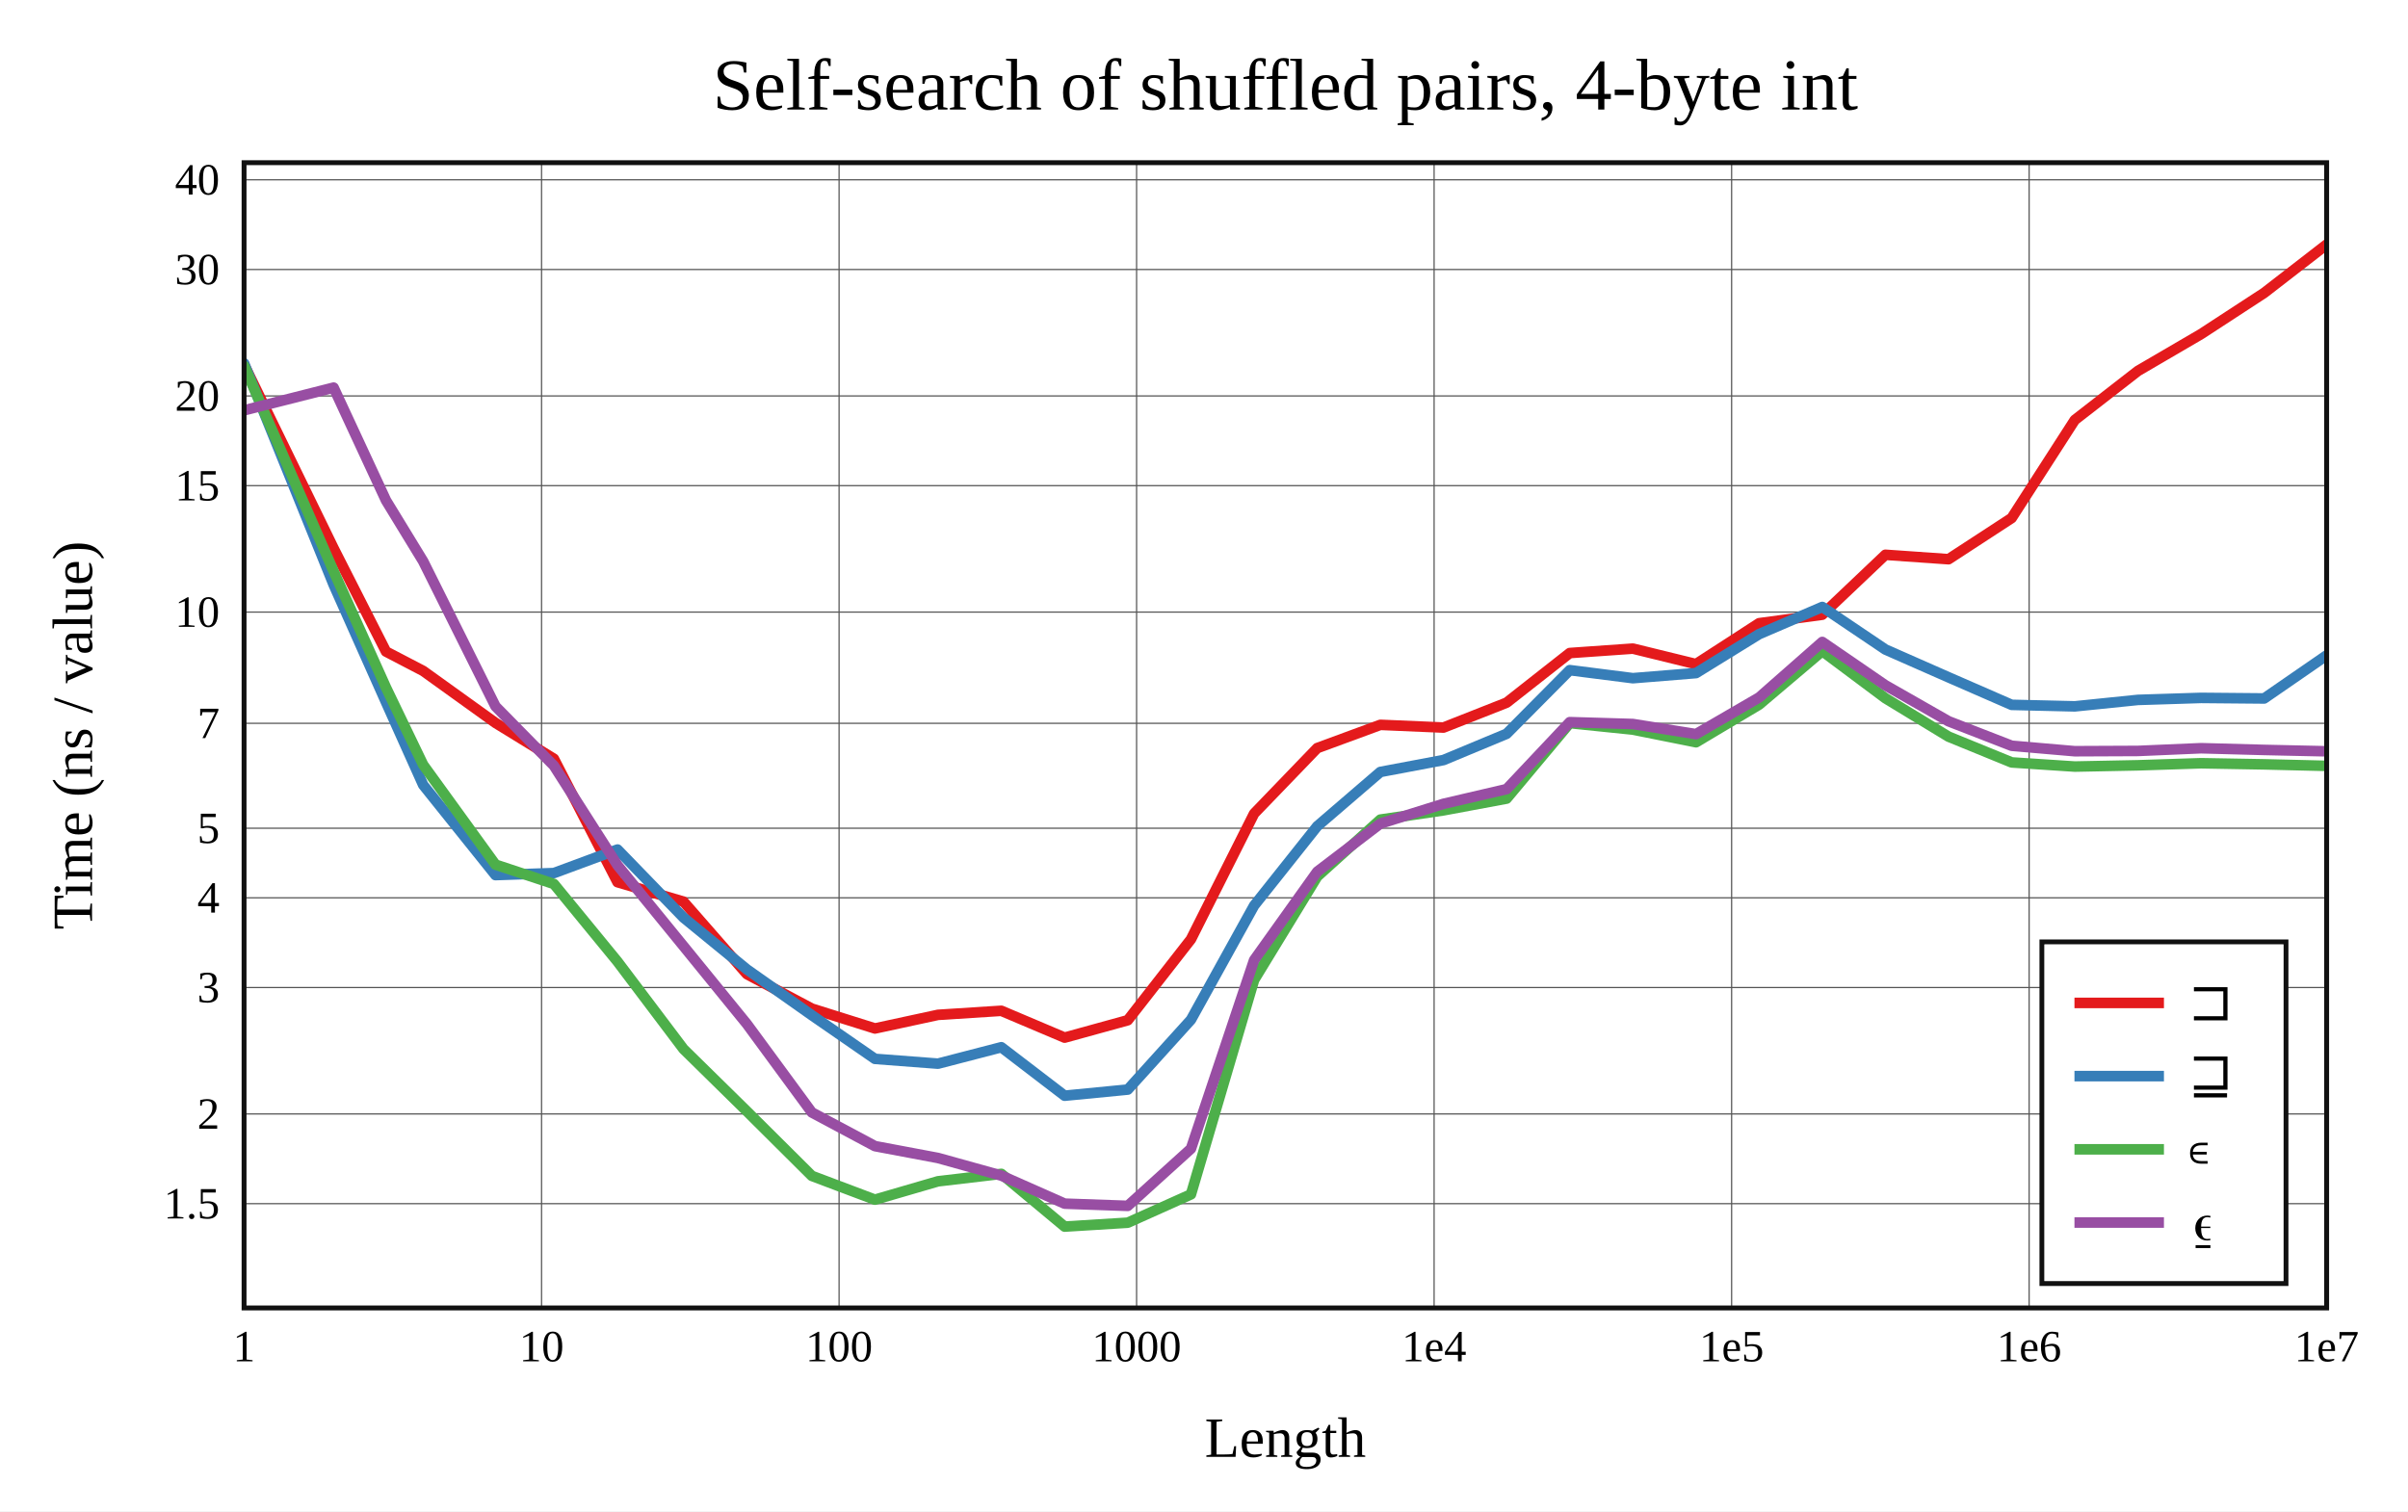
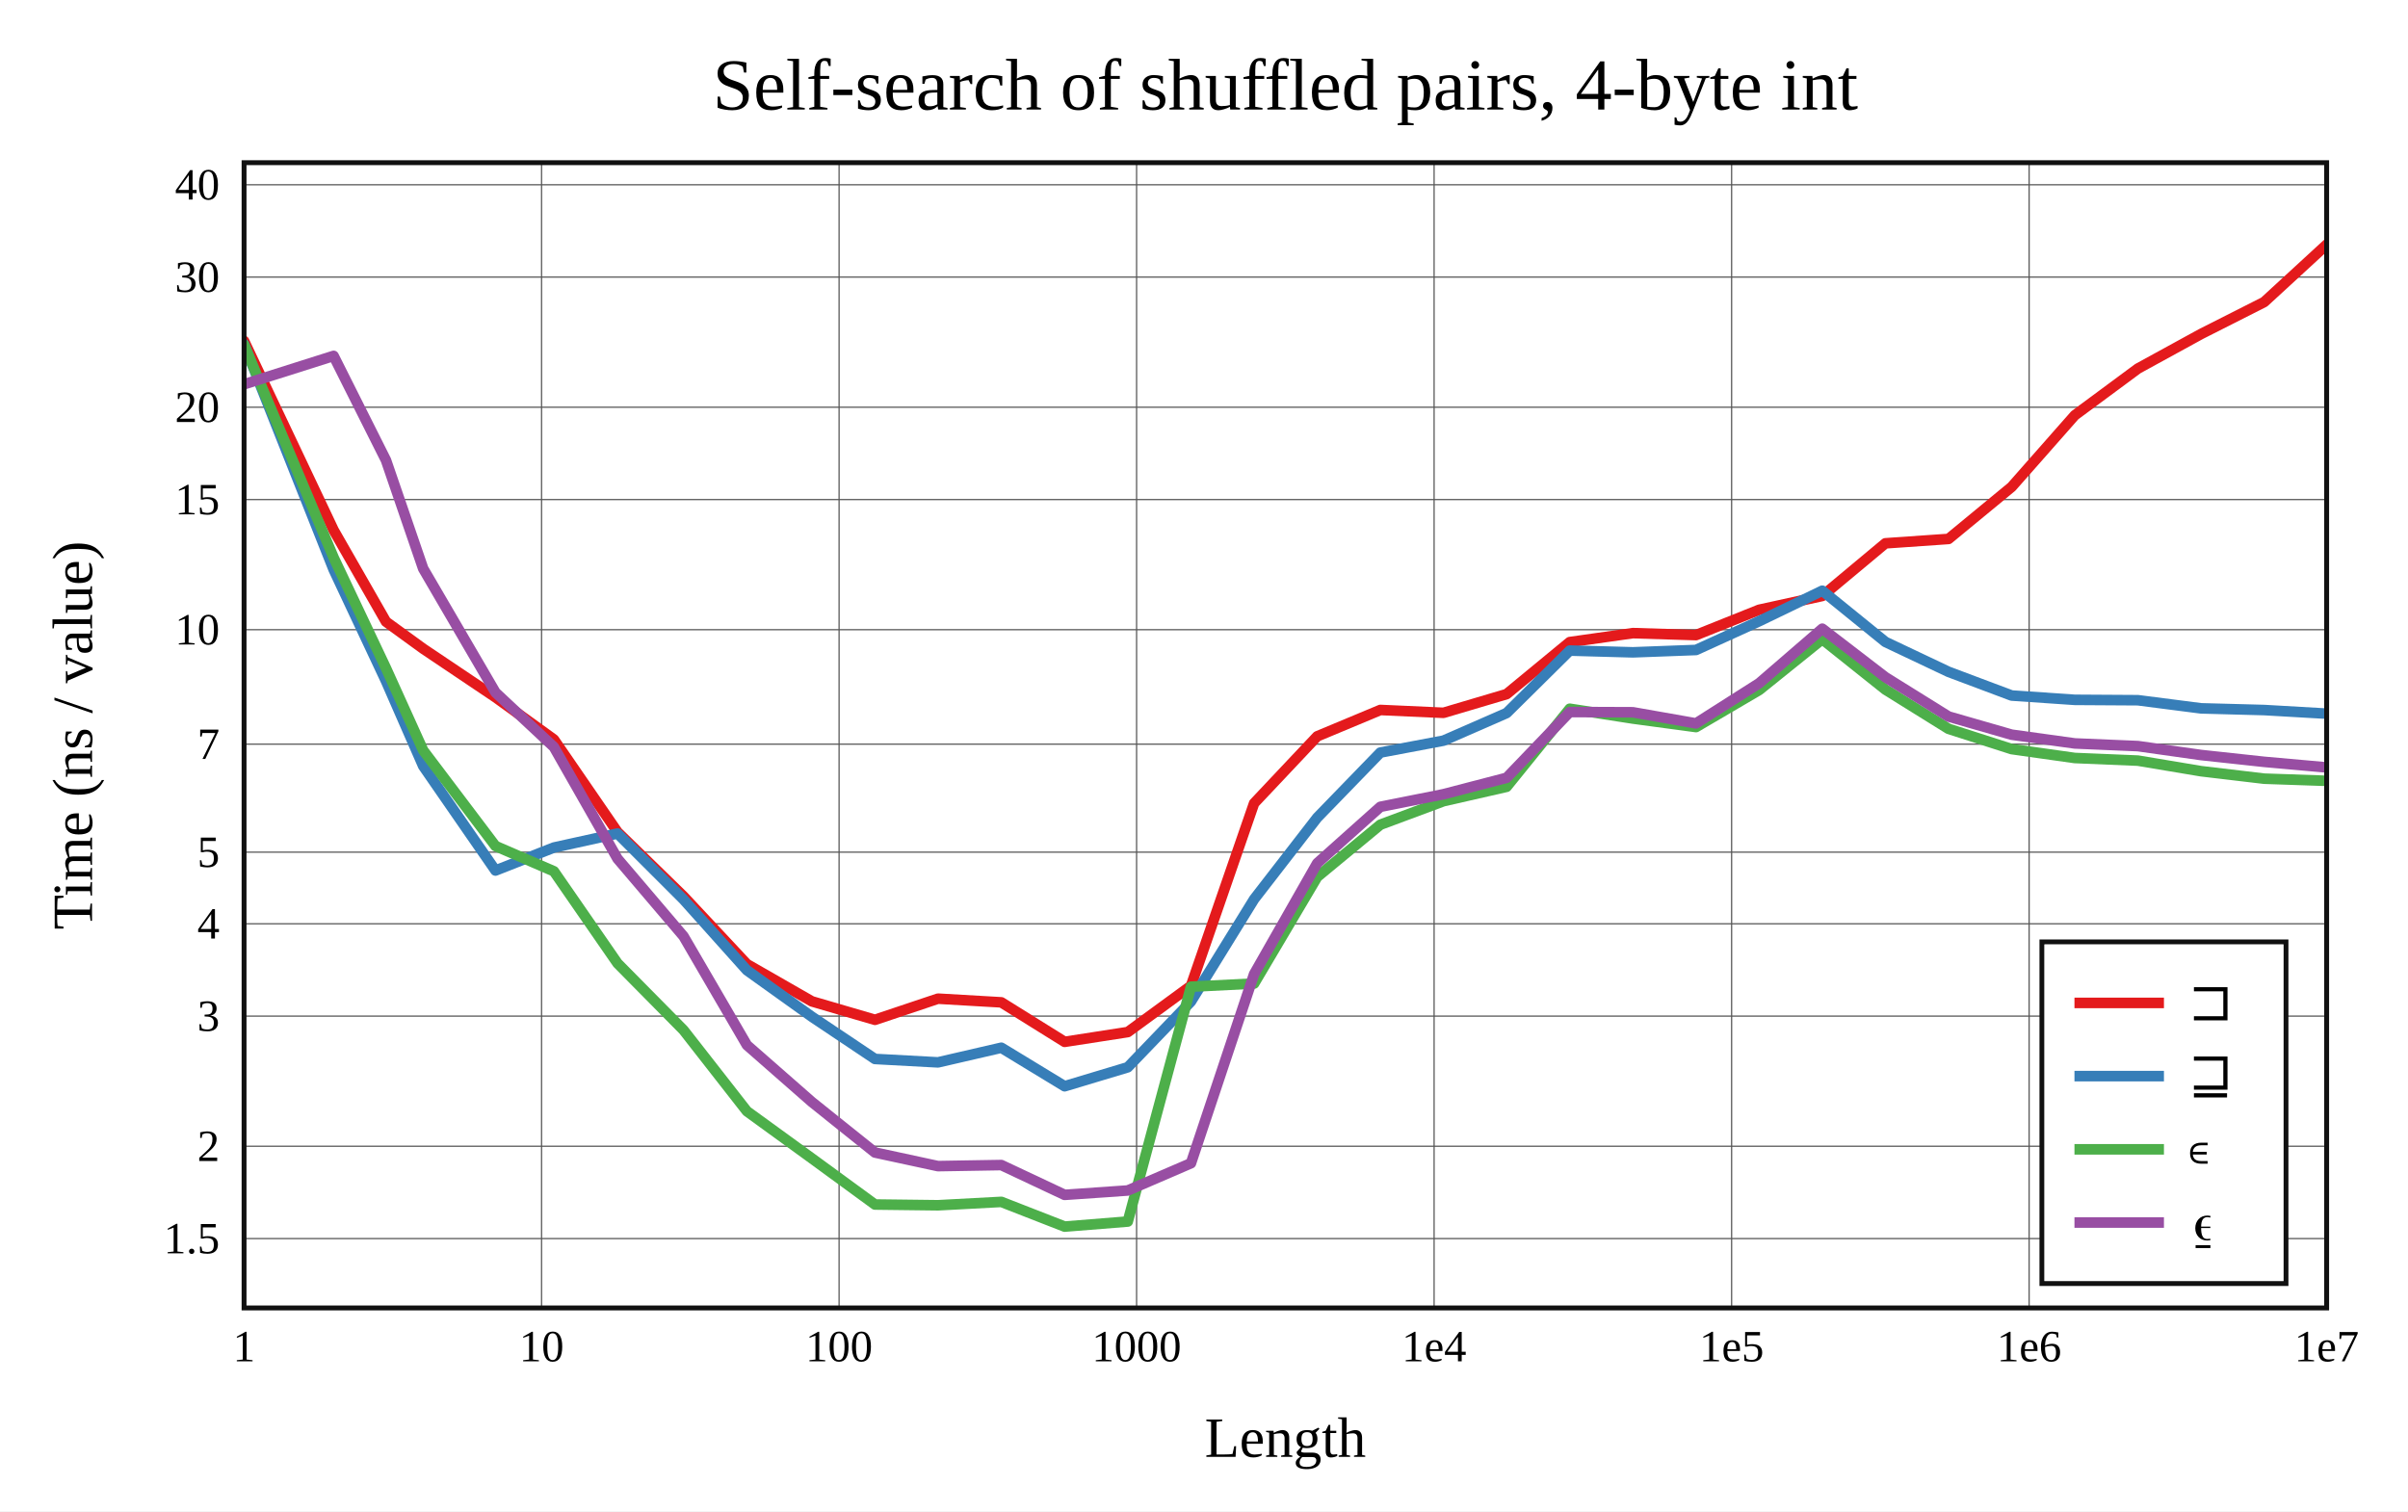
<svg xmlns="http://www.w3.org/2000/svg" viewBox="-60 -40 592 371.6" height="557.4" width="888">
  <g stroke-width="2.6" font-size="14px" text-anchor="middle">
    <defs>
      <clipPath id="clip">
        <rect x="0" y="0" width="512" height="281.6" />
      </clipPath>
    </defs>
    <rect fill="white" x="-60" y="-40" width="592" height="371.6" />
    <text dy="0.33em" font-size="18px" x="256" y="-19">Self-search of shuffled pairs, 4-byte int</text>
    <text dy="0.33em" x="256" y="313.6">Length</text>
    <text dy="0.33em" transform="rotate(-90)" x="-140.8" y="-42">Time (ns / value)</text>
    <g stroke-width="0.3" stroke="#555">
      <path d="M73.143 0v281.6" />
      <path d="M146.286 0v281.6" />
      <path d="M219.429 0v281.6" />
      <path d="M292.571 0v281.6" />
      <path d="M365.714 0v281.6" />
      <path d="M438.857 0v281.6" />
-       <path d="M0 255.961h512" />
-       <path d="M0 233.903h512" />
-       <path d="M0 202.815h512" />
-       <path d="M0 180.757h512" />
-       <path d="M0 163.648h512" />
-       <path d="M0 137.849h512" />
-       <path d="M0 110.501h512" />
-       <path d="M0 79.413h512" />
-       <path d="M0 57.355h512" />
-       <path d="M0 26.266h512" />
-       <path d="M0 4.209h512" />
+       <path d="M0 264.544h512" />
+       <path d="M0 241.841h512" />
+       <path d="M0 209.844h512" />
+       <path d="M0 187.141h512" />
+       <path d="M0 169.532h512" />
+       <path d="M0 142.979h512" />
+       <path d="M0 114.832h512" />
+       <path d="M0 82.834h512" />
+       <path d="M0 60.132h512" />
+       <path d="M0 28.134h512" />
+       <path d="M0 5.432h512" />
    </g>
    <g font-size="11px">
      <text dy="0.33em" x="0" y="291.1">1</text>
      <text dy="0.33em" x="73.143" y="291.1">10</text>
      <text dy="0.33em" x="146.286" y="291.1">100</text>
      <text dy="0.33em" x="219.429" y="291.1">1000</text>
      <text dy="0.33em" x="292.571" y="291.1">1e4</text>
      <text dy="0.33em" x="365.714" y="291.1">1e5</text>
      <text dy="0.33em" x="438.857" y="291.1">1e6</text>
      <text dy="0.33em" x="512" y="291.1">1e7</text>
      <g text-anchor="end">
-         <text dy="0.33em" x="-6" y="255.961">1.5</text>
-         <text dy="0.33em" x="-6" y="233.903">2</text>
-         <text dy="0.33em" x="-6" y="202.815">3</text>
-         <text dy="0.33em" x="-6" y="180.757">4</text>
-         <text dy="0.33em" x="-6" y="163.648">5</text>
-         <text dy="0.33em" x="-6" y="137.849">7</text>
-         <text dy="0.33em" x="-6" y="110.501">10</text>
-         <text dy="0.33em" x="-6" y="79.413">15</text>
-         <text dy="0.33em" x="-6" y="57.355">20</text>
-         <text dy="0.33em" x="-6" y="26.266">30</text>
-         <text dy="0.33em" x="-6" y="4.209">40</text>
+         <text dy="0.33em" x="-6" y="264.544">1.5</text>
+         <text dy="0.33em" x="-6" y="241.841">2</text>
+         <text dy="0.33em" x="-6" y="209.844">3</text>
+         <text dy="0.33em" x="-6" y="187.141">4</text>
+         <text dy="0.33em" x="-6" y="169.532">5</text>
+         <text dy="0.33em" x="-6" y="142.979">7</text>
+         <text dy="0.33em" x="-6" y="114.832">10</text>
+         <text dy="0.33em" x="-6" y="82.834">15</text>
+         <text dy="0.33em" x="-6" y="60.132">20</text>
+         <text dy="0.33em" x="-6" y="28.134">30</text>
+         <text dy="0.33em" x="-6" y="5.432">40</text>
      </g>
    </g>
    <rect stroke-width="1.2" stroke="#111" fill="white" transform="translate(442,191.6)" x="0" y="0" width="60" height="84" />
    <g clip-path="url(#clip)" fill="none" stroke-linecap="round" stroke-linejoin="round">
-       <path stroke="#e41a1c" d="M0 49.636L22.018 94.835L34.898 120.205L44.036 124.967L61.813 137.743L76.17 146.57L91.814 176.913L108.041 181.705L123.626 199.525L139.592 208.007L155.105 212.883L170.601 209.537L186.171 208.539L201.739 215.134L217.26 210.856L232.792 190.948L248.318 160.045L263.836 143.944L279.358 138.229L294.878 138.895L310.399 132.772L325.919 120.573L341.44 119.486L356.96 123.29L372.48 113.239L388 111.149L403.52 96.414L419.04 97.499L434.56 87.376L450.08 63.271L465.6 51.209L481.12 42.145L496.64 32.019L512.16 20" />
-       <path stroke="#377eb8" d="M0 49.334L22.018 103.762L34.898 132.655L44.036 153.004L61.813 175.169L76.17 174.676L91.814 168.886L108.041 185.623L123.626 198.365L139.592 209.63L155.105 220.358L170.601 221.536L186.171 217.499L201.739 229.418L217.26 227.909L232.792 210.736L248.318 182.672L263.836 163.155L279.358 149.809L294.878 146.884L310.399 140.423L325.919 124.779L341.44 126.755L356.96 125.499L372.48 115.916L388 109.245L403.52 119.704L419.04 126.54L434.56 133.312L450.08 133.682L465.6 132.094L481.12 131.601L496.64 131.739L512.16 121.03" />
-       <path stroke="#4daf4a" d="M0 49.953L22.018 100.459L34.898 129.066L44.036 148.052L61.813 172.597L76.17 177.353L91.814 196.439L108.041 217.945L123.626 233.256L139.592 249.129L155.105 254.98L170.601 250.465L186.171 248.633L201.739 261.6L217.26 260.641L232.792 253.672L248.318 200.945L263.836 175.525L279.358 161.525L294.878 159.25L310.399 156.359L325.919 137.803L341.44 139.395L356.96 142.505L372.48 133.248L388 120.091L403.52 131.684L419.04 141.125L434.56 147.466L450.08 148.487L465.6 148.177L481.12 147.67L496.64 147.942L512.16 148.319" />
-       <path stroke="#984ea3" d="M0 60.893L22.018 55.309L34.898 83.049L44.036 98.009L61.813 133.673L76.17 148.276L91.814 172.756L108.041 192.646L123.626 211.797L139.592 233.534L155.105 241.814L170.601 244.731L186.171 249.061L201.739 255.956L217.26 256.503L232.792 242.441L248.318 196.073L263.836 174.334L279.358 162.507L294.878 157.647L310.399 154.031L325.919 137.565L341.44 138.025L356.96 140.508L372.48 131.492L388 117.844L403.52 128.497L419.04 137.344L434.56 143.37L450.08 144.711L465.6 144.643L481.12 143.975L496.64 144.394L512.16 144.735" />
+       <path stroke="#e41a1c" d="M0 43.837L22.018 90.355L34.898 112.863L44.036 119.505L61.813 131.448L76.17 141.824L91.814 164.588L108.041 180.402L123.626 197.068L139.592 206.217L155.105 210.755L170.601 205.557L186.171 206.462L201.739 216.171L217.26 213.767L232.792 202.402L248.318 157.51L263.836 141.048L279.358 134.57L294.878 135.27L310.399 130.668L325.919 117.878L341.44 115.676L356.96 116.155L372.48 109.937L388 106.538L403.52 93.592L419.04 92.516L434.56 79.719L450.08 62.111L465.6 50.627L481.12 42.125L496.64 34.27L512.16 20" />
+       <path stroke="#377eb8" d="M0 44.612L22.018 100.044L34.898 127.467L44.036 148.347L61.813 174.044L76.17 168.397L91.814 164.95L108.041 181.167L123.626 198.568L139.592 209.995L155.105 220.381L170.601 221.218L186.171 217.621L201.739 227.09L217.26 222.423L232.792 206.259L248.318 181.098L263.836 161.046L279.358 145.039L294.878 142.112L310.399 135.327L325.919 119.968L341.44 120.397L356.96 119.818L372.48 112.745L388 105.247L403.52 117.839L419.04 125.193L434.56 131.02L450.08 132.079L465.6 132.174L481.12 134.173L496.64 134.589L512.16 135.483" />
+       <path stroke="#4daf4a" d="M0 44.775L22.018 97.099L34.898 124.305L44.036 144.5L61.813 168.025L76.17 174.233L91.814 196.855L108.041 213.282L123.626 233.23L139.592 244.827L155.105 256.169L170.601 256.356L186.171 255.524L201.739 261.6L217.26 260.356L232.792 202.612L248.318 201.836L263.836 175.618L279.358 162.776L294.878 156.995L310.399 153.459L325.919 134.267L341.44 136.676L356.96 138.77L372.48 129.669L388 117.17L403.52 129.553L419.04 139.209L434.56 144.189L450.08 146.378L465.6 147.026L481.12 149.624L496.64 151.465L512.16 151.998" />
+       <path stroke="#984ea3" d="M0 54.488L22.018 47.51L34.898 73.178L44.036 99.804L61.813 130.265L76.17 143.674L91.814 171.136L108.041 190.208L123.626 216.97L139.592 230.958L155.105 243.384L170.601 246.731L186.171 246.47L201.739 253.797L217.26 252.72L232.792 246.02L248.318 199.503L263.836 172.25L279.358 158.381L294.878 155.285L310.399 151.247L325.919 135.077L341.44 135.136L356.96 137.872L372.48 127.998L388 114.587L403.52 126.514L419.04 136.179L434.56 140.648L450.08 142.798L465.6 143.456L481.12 145.647L496.64 147.327L512.16 148.711" />
    </g>
    <rect stroke-width="1.2" stroke="#111" fill="none" x="0" y="0" width="512" height="281.6" />
    <g transform="translate(442,191.6)" text-anchor="start" font-size="13px">
      <rect fill="white" opacity="0.6" x="0.65" y="0.65" width="58.7" height="82.7" />
      <path stroke="#e41a1c" d="M8 15h22" />
      <path stroke="#377eb8" d="M8 33h22" />
      <path stroke="#4daf4a" d="M8 51h22" />
      <path stroke="#984ea3" d="M8 69h22" />
      <text dy="0.33em" x="36" y="15">⊐</text>
      <text dy="0.33em" x="36" y="33">⊒</text>
      <text dy="0.33em" x="36" y="51">∊</text>
      <text dy="0.33em" x="36" y="69">⍷</text>
    </g>
  </g>
</svg>
